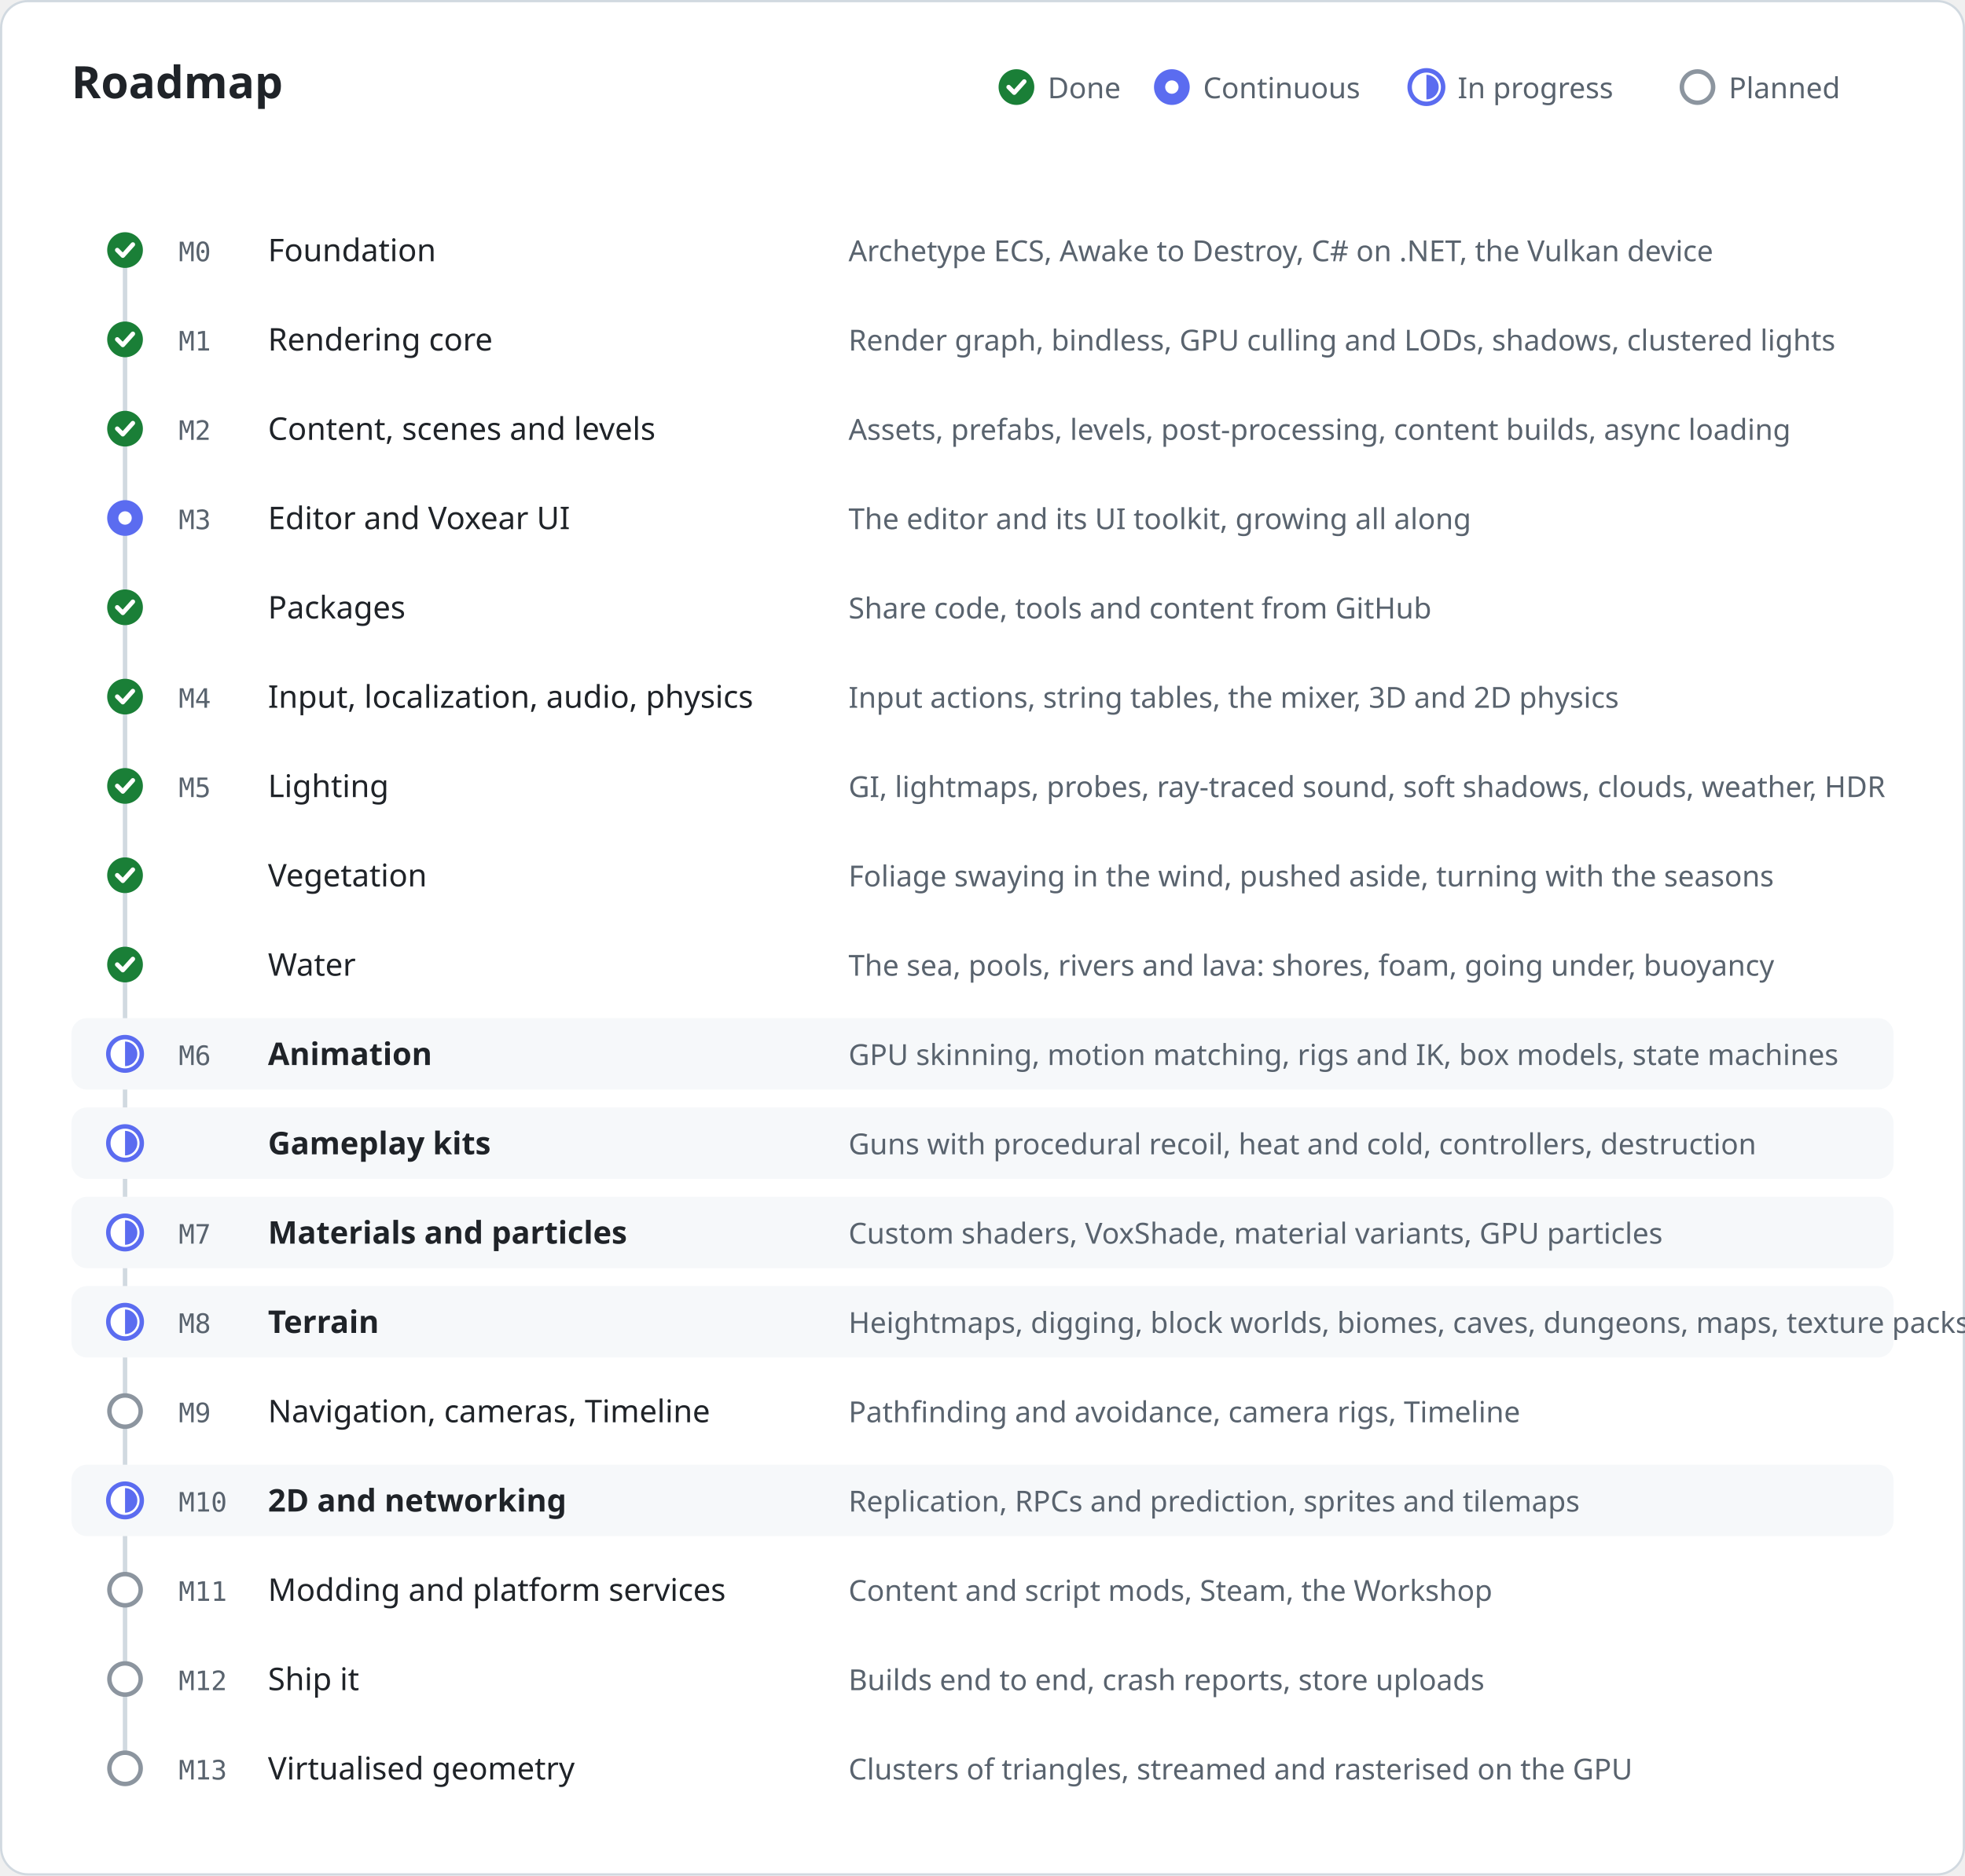
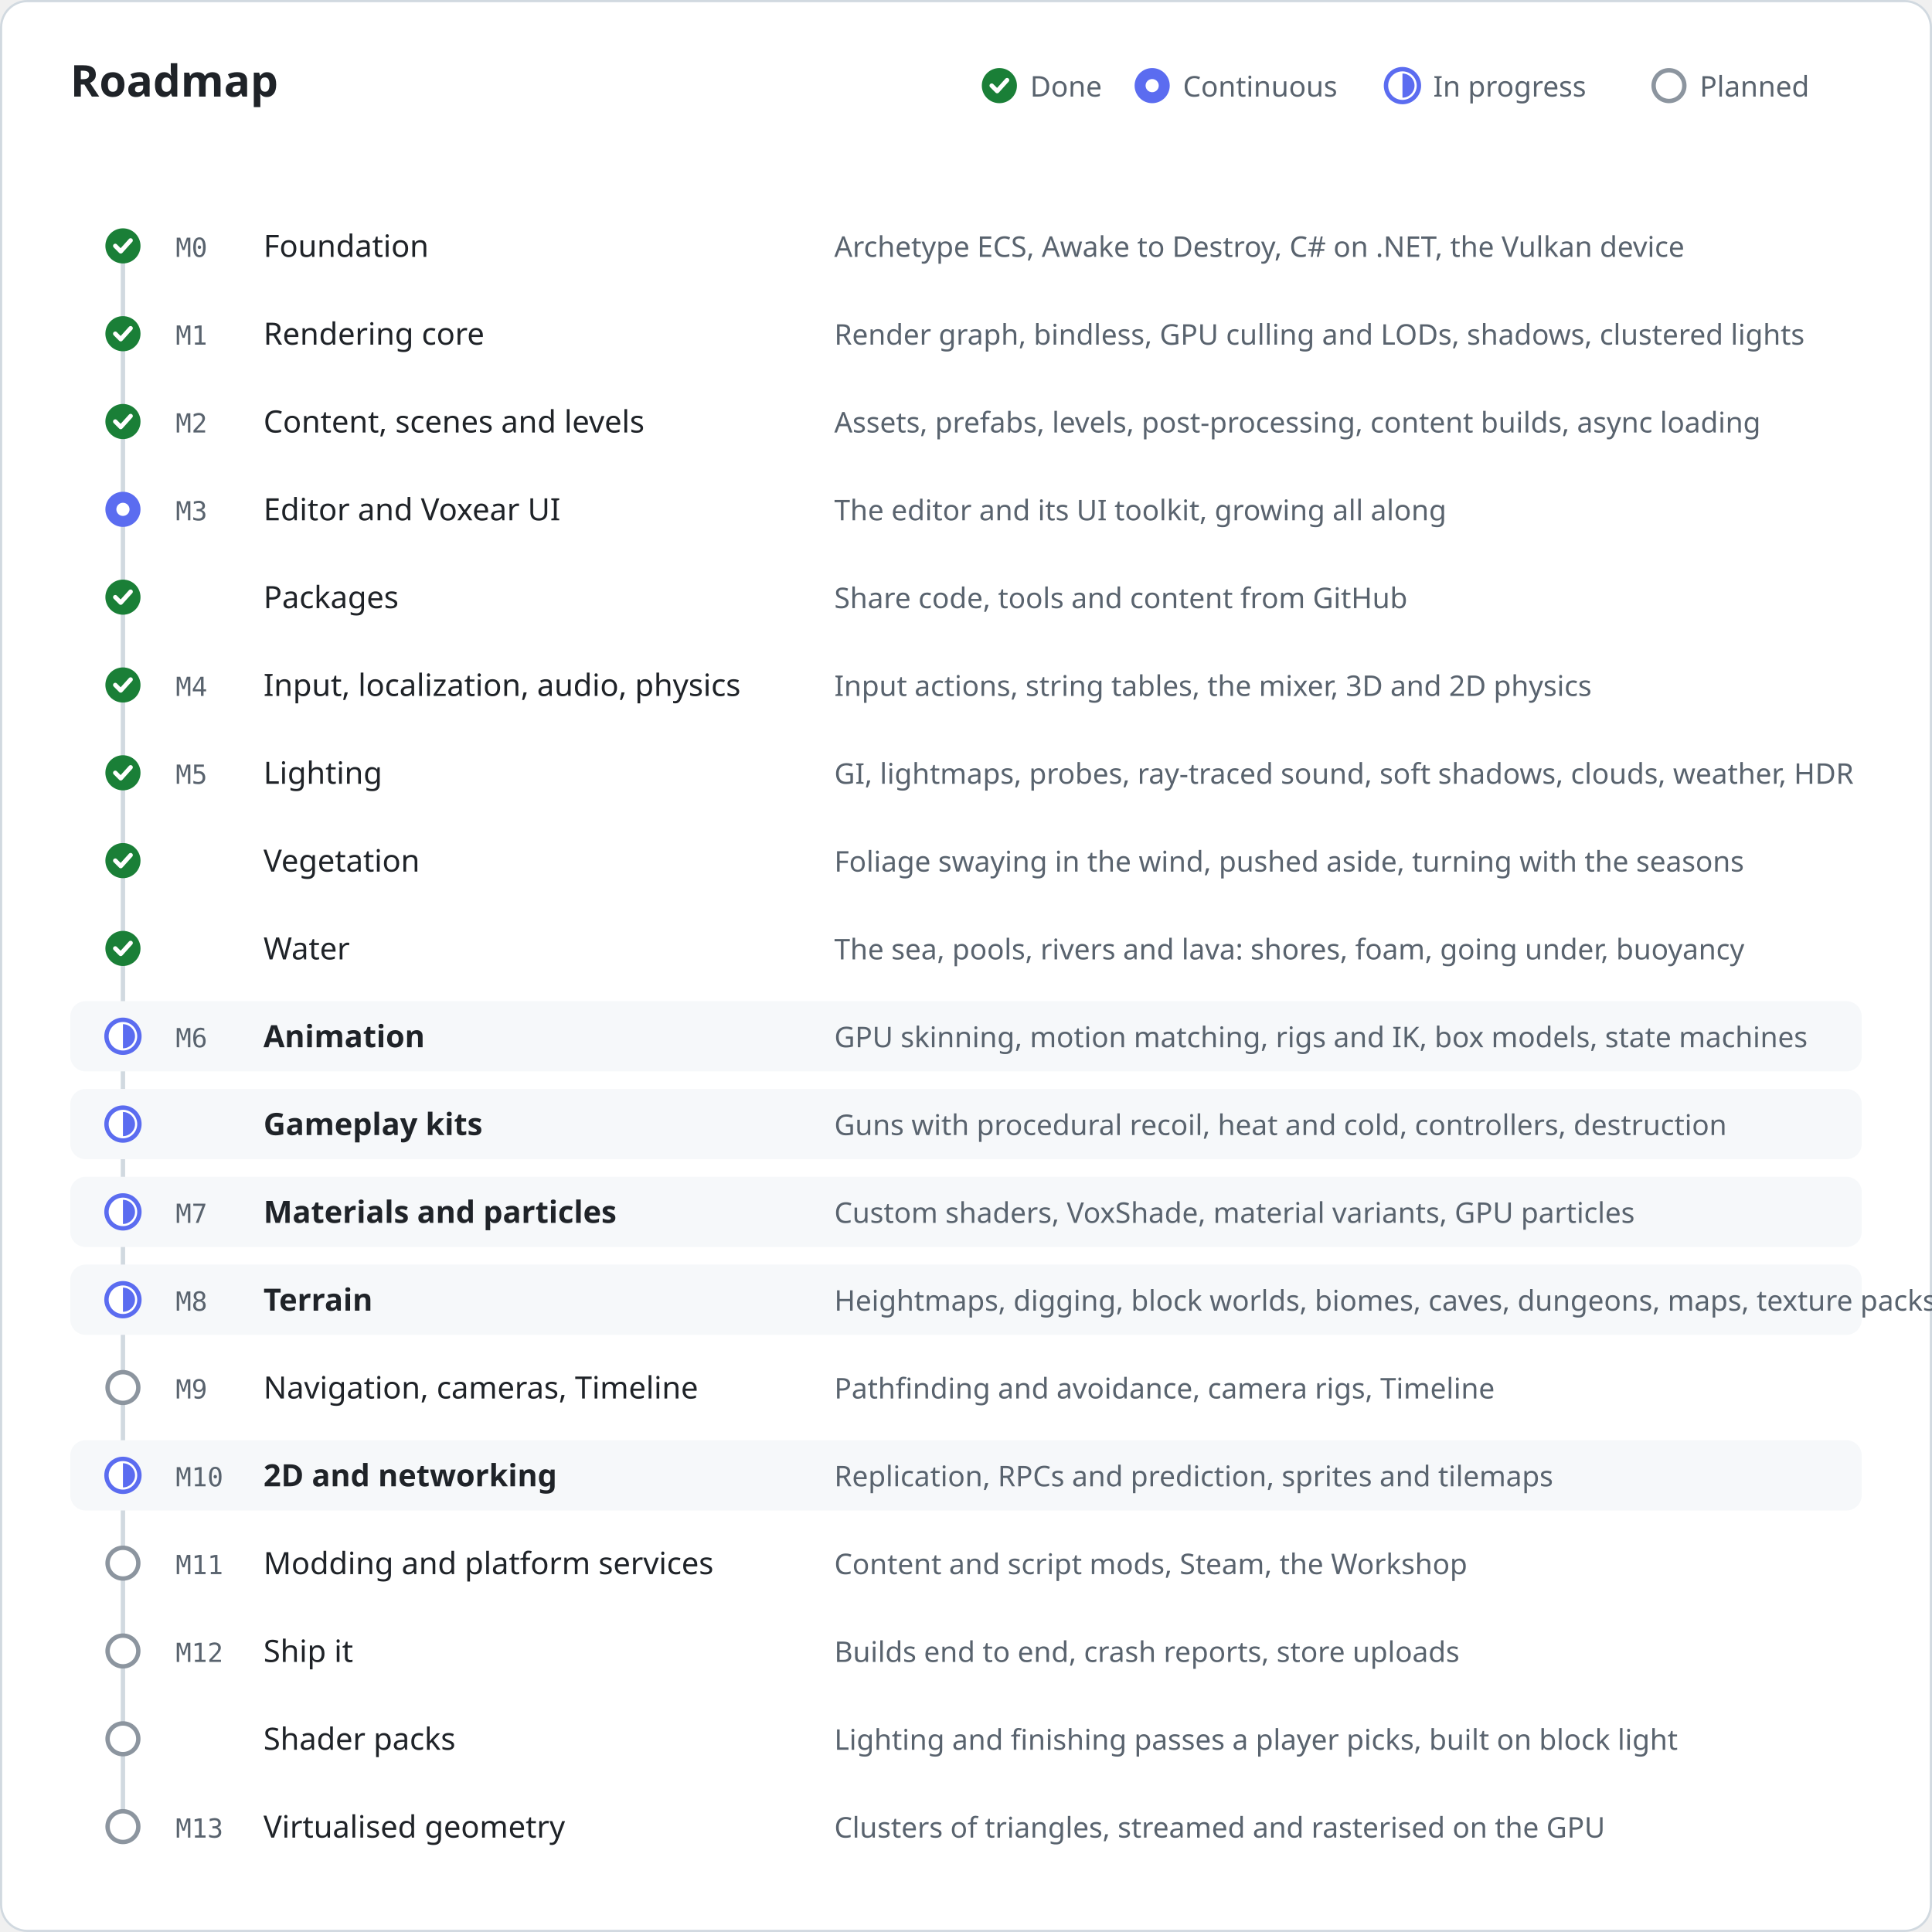
- <svg xmlns="http://www.w3.org/2000/svg" width="880" height="840" viewBox="0 0 880 840" role="img" aria-label="Voxear roadmap">
-   <rect x="0.5" y="0.5" width="879" height="839" rx="12" fill="#ffffff" stroke="#d1d9e0" />
+ <svg xmlns="http://www.w3.org/2000/svg" width="880" height="880" viewBox="0 0 880 880" role="img" aria-label="Voxear roadmap">
+   <rect x="0.5" y="0.5" width="879" height="879" rx="12" fill="#ffffff" stroke="#d1d9e0" />
  <text x="32" y="44" font-family="-apple-system, BlinkMacSystemFont, 'Segoe UI', 'Noto Sans', Helvetica, Arial, sans-serif" font-size="20" font-weight="600" fill="#1f2328">Roadmap</text>
  <circle cx="760.2" cy="39" r="7" fill="#ffffff" stroke="#8c959f" stroke-width="2" />
  <text x="774.2" y="44" font-family="-apple-system, BlinkMacSystemFont, 'Segoe UI', 'Noto Sans', Helvetica, Arial, sans-serif" font-size="13" fill="#59636e">Planned</text>
  <circle cx="638.8" cy="39" r="7.5" fill="#ffffff" stroke="#5b6cf0" stroke-width="2" />
  <path d="M638.8 33.5 a5.5 5.5 0 0 1 0 11 z" fill="#5b6cf0" />
  <text x="652.8" y="44" font-family="-apple-system, BlinkMacSystemFont, 'Segoe UI', 'Noto Sans', Helvetica, Arial, sans-serif" font-size="13" fill="#59636e">In progress</text>
  <circle cx="524.8" cy="39" r="8" fill="#5b6cf0" />
  <circle cx="524.8" cy="39" r="3" fill="#ffffff" />
  <text x="538.8" y="44" font-family="-apple-system, BlinkMacSystemFont, 'Segoe UI', 'Noto Sans', Helvetica, Arial, sans-serif" font-size="13" fill="#59636e">Continuous</text>
  <circle cx="455.2" cy="39" r="8" fill="#1a7f37" />
  <path d="M451.7 39 l2.5 2.5 l4.5-5" fill="none" stroke="#ffffff" stroke-width="2" stroke-linecap="round" stroke-linejoin="round" />
  <text x="469.2" y="44" font-family="-apple-system, BlinkMacSystemFont, 'Segoe UI', 'Noto Sans', Helvetica, Arial, sans-serif" font-size="13" fill="#59636e">Done</text>
-   <line x1="56" y1="112" x2="56" y2="792" stroke="#d1d9e0" stroke-width="2" />
+   <line x1="56" y1="112" x2="56" y2="832" stroke="#d1d9e0" stroke-width="2" />
  <circle cx="56" cy="112" r="8" fill="#1a7f37" />
  <path d="M52.5 112 l2.5 2.5 l4.5-5" fill="none" stroke="#ffffff" stroke-width="2" stroke-linecap="round" stroke-linejoin="round" />
  <text x="80" y="117" font-family="ui-monospace, SFMono-Regular, 'SF Mono', Menlo, Consolas, monospace" font-size="12" fill="#59636e">M0</text>
  <text x="120" y="117" font-family="-apple-system, BlinkMacSystemFont, 'Segoe UI', 'Noto Sans', Helvetica, Arial, sans-serif" font-size="14" font-weight="500" fill="#1f2328">Foundation</text>
  <text x="380" y="117" font-family="-apple-system, BlinkMacSystemFont, 'Segoe UI', 'Noto Sans', Helvetica, Arial, sans-serif" font-size="13" fill="#59636e">Archetype ECS, Awake to Destroy, C# on .NET, the Vulkan device</text>
  <circle cx="56" cy="152" r="8" fill="#1a7f37" />
  <path d="M52.5 152 l2.5 2.5 l4.5-5" fill="none" stroke="#ffffff" stroke-width="2" stroke-linecap="round" stroke-linejoin="round" />
  <text x="80" y="157" font-family="ui-monospace, SFMono-Regular, 'SF Mono', Menlo, Consolas, monospace" font-size="12" fill="#59636e">M1</text>
  <text x="120" y="157" font-family="-apple-system, BlinkMacSystemFont, 'Segoe UI', 'Noto Sans', Helvetica, Arial, sans-serif" font-size="14" font-weight="500" fill="#1f2328">Rendering core</text>
  <text x="380" y="157" font-family="-apple-system, BlinkMacSystemFont, 'Segoe UI', 'Noto Sans', Helvetica, Arial, sans-serif" font-size="13" fill="#59636e">Render graph, bindless, GPU culling and LODs, shadows, clustered lights</text>
  <circle cx="56" cy="192" r="8" fill="#1a7f37" />
  <path d="M52.5 192 l2.5 2.5 l4.5-5" fill="none" stroke="#ffffff" stroke-width="2" stroke-linecap="round" stroke-linejoin="round" />
  <text x="80" y="197" font-family="ui-monospace, SFMono-Regular, 'SF Mono', Menlo, Consolas, monospace" font-size="12" fill="#59636e">M2</text>
  <text x="120" y="197" font-family="-apple-system, BlinkMacSystemFont, 'Segoe UI', 'Noto Sans', Helvetica, Arial, sans-serif" font-size="14" font-weight="500" fill="#1f2328">Content, scenes and levels</text>
  <text x="380" y="197" font-family="-apple-system, BlinkMacSystemFont, 'Segoe UI', 'Noto Sans', Helvetica, Arial, sans-serif" font-size="13" fill="#59636e">Assets, prefabs, levels, post-processing, content builds, async loading</text>
  <circle cx="56" cy="232" r="8" fill="#5b6cf0" />
  <circle cx="56" cy="232" r="3" fill="#ffffff" />
  <text x="80" y="237" font-family="ui-monospace, SFMono-Regular, 'SF Mono', Menlo, Consolas, monospace" font-size="12" fill="#59636e">M3</text>
  <text x="120" y="237" font-family="-apple-system, BlinkMacSystemFont, 'Segoe UI', 'Noto Sans', Helvetica, Arial, sans-serif" font-size="14" font-weight="500" fill="#1f2328">Editor and Voxear UI</text>
  <text x="380" y="237" font-family="-apple-system, BlinkMacSystemFont, 'Segoe UI', 'Noto Sans', Helvetica, Arial, sans-serif" font-size="13" fill="#59636e">The editor and its UI toolkit, growing all along</text>
  <circle cx="56" cy="272" r="8" fill="#1a7f37" />
  <path d="M52.5 272 l2.5 2.5 l4.5-5" fill="none" stroke="#ffffff" stroke-width="2" stroke-linecap="round" stroke-linejoin="round" />
  <text x="80" y="277" font-family="ui-monospace, SFMono-Regular, 'SF Mono', Menlo, Consolas, monospace" font-size="12" fill="#59636e" />
  <text x="120" y="277" font-family="-apple-system, BlinkMacSystemFont, 'Segoe UI', 'Noto Sans', Helvetica, Arial, sans-serif" font-size="14" font-weight="500" fill="#1f2328">Packages</text>
  <text x="380" y="277" font-family="-apple-system, BlinkMacSystemFont, 'Segoe UI', 'Noto Sans', Helvetica, Arial, sans-serif" font-size="13" fill="#59636e">Share code, tools and content from GitHub</text>
  <circle cx="56" cy="312" r="8" fill="#1a7f37" />
  <path d="M52.5 312 l2.5 2.5 l4.5-5" fill="none" stroke="#ffffff" stroke-width="2" stroke-linecap="round" stroke-linejoin="round" />
  <text x="80" y="317" font-family="ui-monospace, SFMono-Regular, 'SF Mono', Menlo, Consolas, monospace" font-size="12" fill="#59636e">M4</text>
  <text x="120" y="317" font-family="-apple-system, BlinkMacSystemFont, 'Segoe UI', 'Noto Sans', Helvetica, Arial, sans-serif" font-size="14" font-weight="500" fill="#1f2328">Input, localization, audio, physics</text>
  <text x="380" y="317" font-family="-apple-system, BlinkMacSystemFont, 'Segoe UI', 'Noto Sans', Helvetica, Arial, sans-serif" font-size="13" fill="#59636e">Input actions, string tables, the mixer, 3D and 2D physics</text>
  <circle cx="56" cy="352" r="8" fill="#1a7f37" />
  <path d="M52.5 352 l2.5 2.5 l4.5-5" fill="none" stroke="#ffffff" stroke-width="2" stroke-linecap="round" stroke-linejoin="round" />
  <text x="80" y="357" font-family="ui-monospace, SFMono-Regular, 'SF Mono', Menlo, Consolas, monospace" font-size="12" fill="#59636e">M5</text>
  <text x="120" y="357" font-family="-apple-system, BlinkMacSystemFont, 'Segoe UI', 'Noto Sans', Helvetica, Arial, sans-serif" font-size="14" font-weight="500" fill="#1f2328">Lighting</text>
  <text x="380" y="357" font-family="-apple-system, BlinkMacSystemFont, 'Segoe UI', 'Noto Sans', Helvetica, Arial, sans-serif" font-size="13" fill="#59636e">GI, lightmaps, probes, ray-traced sound, soft shadows, clouds, weather, HDR</text>
  <circle cx="56" cy="392" r="8" fill="#1a7f37" />
  <path d="M52.5 392 l2.5 2.5 l4.5-5" fill="none" stroke="#ffffff" stroke-width="2" stroke-linecap="round" stroke-linejoin="round" />
  <text x="80" y="397" font-family="ui-monospace, SFMono-Regular, 'SF Mono', Menlo, Consolas, monospace" font-size="12" fill="#59636e" />
  <text x="120" y="397" font-family="-apple-system, BlinkMacSystemFont, 'Segoe UI', 'Noto Sans', Helvetica, Arial, sans-serif" font-size="14" font-weight="500" fill="#1f2328">Vegetation</text>
  <text x="380" y="397" font-family="-apple-system, BlinkMacSystemFont, 'Segoe UI', 'Noto Sans', Helvetica, Arial, sans-serif" font-size="13" fill="#59636e">Foliage swaying in the wind, pushed aside, turning with the seasons</text>
  <circle cx="56" cy="432" r="8" fill="#1a7f37" />
  <path d="M52.5 432 l2.5 2.5 l4.5-5" fill="none" stroke="#ffffff" stroke-width="2" stroke-linecap="round" stroke-linejoin="round" />
  <text x="80" y="437" font-family="ui-monospace, SFMono-Regular, 'SF Mono', Menlo, Consolas, monospace" font-size="12" fill="#59636e" />
  <text x="120" y="437" font-family="-apple-system, BlinkMacSystemFont, 'Segoe UI', 'Noto Sans', Helvetica, Arial, sans-serif" font-size="14" font-weight="500" fill="#1f2328">Water</text>
  <text x="380" y="437" font-family="-apple-system, BlinkMacSystemFont, 'Segoe UI', 'Noto Sans', Helvetica, Arial, sans-serif" font-size="13" fill="#59636e">The sea, pools, rivers and lava: shores, foam, going under, buoyancy</text>
  <rect x="32" y="456" width="816" height="32" rx="7" fill="#f6f8fa" />
  <circle cx="56" cy="472" r="7.5" fill="#ffffff" stroke="#5b6cf0" stroke-width="2" />
  <path d="M56 466.5 a5.5 5.5 0 0 1 0 11 z" fill="#5b6cf0" />
  <text x="80" y="477" font-family="ui-monospace, SFMono-Regular, 'SF Mono', Menlo, Consolas, monospace" font-size="12" fill="#59636e">M6</text>
  <text x="120" y="477" font-family="-apple-system, BlinkMacSystemFont, 'Segoe UI', 'Noto Sans', Helvetica, Arial, sans-serif" font-size="14" font-weight="600" fill="#1f2328">Animation</text>
  <text x="380" y="477" font-family="-apple-system, BlinkMacSystemFont, 'Segoe UI', 'Noto Sans', Helvetica, Arial, sans-serif" font-size="13" fill="#59636e">GPU skinning, motion matching, rigs and IK, box models, state machines</text>
  <rect x="32" y="496" width="816" height="32" rx="7" fill="#f6f8fa" />
  <circle cx="56" cy="512" r="7.5" fill="#ffffff" stroke="#5b6cf0" stroke-width="2" />
  <path d="M56 506.5 a5.5 5.5 0 0 1 0 11 z" fill="#5b6cf0" />
  <text x="80" y="517" font-family="ui-monospace, SFMono-Regular, 'SF Mono', Menlo, Consolas, monospace" font-size="12" fill="#59636e" />
  <text x="120" y="517" font-family="-apple-system, BlinkMacSystemFont, 'Segoe UI', 'Noto Sans', Helvetica, Arial, sans-serif" font-size="14" font-weight="600" fill="#1f2328">Gameplay kits</text>
  <text x="380" y="517" font-family="-apple-system, BlinkMacSystemFont, 'Segoe UI', 'Noto Sans', Helvetica, Arial, sans-serif" font-size="13" fill="#59636e">Guns with procedural recoil, heat and cold, controllers, destruction</text>
  <rect x="32" y="536" width="816" height="32" rx="7" fill="#f6f8fa" />
  <circle cx="56" cy="552" r="7.5" fill="#ffffff" stroke="#5b6cf0" stroke-width="2" />
  <path d="M56 546.5 a5.5 5.5 0 0 1 0 11 z" fill="#5b6cf0" />
  <text x="80" y="557" font-family="ui-monospace, SFMono-Regular, 'SF Mono', Menlo, Consolas, monospace" font-size="12" fill="#59636e">M7</text>
  <text x="120" y="557" font-family="-apple-system, BlinkMacSystemFont, 'Segoe UI', 'Noto Sans', Helvetica, Arial, sans-serif" font-size="14" font-weight="600" fill="#1f2328">Materials and particles</text>
  <text x="380" y="557" font-family="-apple-system, BlinkMacSystemFont, 'Segoe UI', 'Noto Sans', Helvetica, Arial, sans-serif" font-size="13" fill="#59636e">Custom shaders, VoxShade, material variants, GPU particles</text>
  <rect x="32" y="576" width="816" height="32" rx="7" fill="#f6f8fa" />
  <circle cx="56" cy="592" r="7.5" fill="#ffffff" stroke="#5b6cf0" stroke-width="2" />
  <path d="M56 586.5 a5.5 5.5 0 0 1 0 11 z" fill="#5b6cf0" />
  <text x="80" y="597" font-family="ui-monospace, SFMono-Regular, 'SF Mono', Menlo, Consolas, monospace" font-size="12" fill="#59636e">M8</text>
  <text x="120" y="597" font-family="-apple-system, BlinkMacSystemFont, 'Segoe UI', 'Noto Sans', Helvetica, Arial, sans-serif" font-size="14" font-weight="600" fill="#1f2328">Terrain</text>
  <text x="380" y="597" font-family="-apple-system, BlinkMacSystemFont, 'Segoe UI', 'Noto Sans', Helvetica, Arial, sans-serif" font-size="13" fill="#59636e">Heightmaps, digging, block worlds, biomes, caves, dungeons, maps, texture packs</text>
  <circle cx="56" cy="632" r="7" fill="#ffffff" stroke="#8c959f" stroke-width="2" />
  <text x="80" y="637" font-family="ui-monospace, SFMono-Regular, 'SF Mono', Menlo, Consolas, monospace" font-size="12" fill="#59636e">M9</text>
  <text x="120" y="637" font-family="-apple-system, BlinkMacSystemFont, 'Segoe UI', 'Noto Sans', Helvetica, Arial, sans-serif" font-size="14" font-weight="500" fill="#1f2328">Navigation, cameras, Timeline</text>
  <text x="380" y="637" font-family="-apple-system, BlinkMacSystemFont, 'Segoe UI', 'Noto Sans', Helvetica, Arial, sans-serif" font-size="13" fill="#59636e">Pathfinding and avoidance, camera rigs, Timeline</text>
  <rect x="32" y="656" width="816" height="32" rx="7" fill="#f6f8fa" />
  <circle cx="56" cy="672" r="7.5" fill="#ffffff" stroke="#5b6cf0" stroke-width="2" />
  <path d="M56 666.5 a5.5 5.5 0 0 1 0 11 z" fill="#5b6cf0" />
  <text x="80" y="677" font-family="ui-monospace, SFMono-Regular, 'SF Mono', Menlo, Consolas, monospace" font-size="12" fill="#59636e">M10</text>
  <text x="120" y="677" font-family="-apple-system, BlinkMacSystemFont, 'Segoe UI', 'Noto Sans', Helvetica, Arial, sans-serif" font-size="14" font-weight="600" fill="#1f2328">2D and networking</text>
  <text x="380" y="677" font-family="-apple-system, BlinkMacSystemFont, 'Segoe UI', 'Noto Sans', Helvetica, Arial, sans-serif" font-size="13" fill="#59636e">Replication, RPCs and prediction, sprites and tilemaps</text>
  <circle cx="56" cy="712" r="7" fill="#ffffff" stroke="#8c959f" stroke-width="2" />
  <text x="80" y="717" font-family="ui-monospace, SFMono-Regular, 'SF Mono', Menlo, Consolas, monospace" font-size="12" fill="#59636e">M11</text>
  <text x="120" y="717" font-family="-apple-system, BlinkMacSystemFont, 'Segoe UI', 'Noto Sans', Helvetica, Arial, sans-serif" font-size="14" font-weight="500" fill="#1f2328">Modding and platform services</text>
  <text x="380" y="717" font-family="-apple-system, BlinkMacSystemFont, 'Segoe UI', 'Noto Sans', Helvetica, Arial, sans-serif" font-size="13" fill="#59636e">Content and script mods, Steam, the Workshop</text>
  <circle cx="56" cy="752" r="7" fill="#ffffff" stroke="#8c959f" stroke-width="2" />
  <text x="80" y="757" font-family="ui-monospace, SFMono-Regular, 'SF Mono', Menlo, Consolas, monospace" font-size="12" fill="#59636e">M12</text>
  <text x="120" y="757" font-family="-apple-system, BlinkMacSystemFont, 'Segoe UI', 'Noto Sans', Helvetica, Arial, sans-serif" font-size="14" font-weight="500" fill="#1f2328">Ship it</text>
  <text x="380" y="757" font-family="-apple-system, BlinkMacSystemFont, 'Segoe UI', 'Noto Sans', Helvetica, Arial, sans-serif" font-size="13" fill="#59636e">Builds end to end, crash reports, store uploads</text>
  <circle cx="56" cy="792" r="7" fill="#ffffff" stroke="#8c959f" stroke-width="2" />
-   <text x="80" y="797" font-family="ui-monospace, SFMono-Regular, 'SF Mono', Menlo, Consolas, monospace" font-size="12" fill="#59636e">M13</text>
-   <text x="120" y="797" font-family="-apple-system, BlinkMacSystemFont, 'Segoe UI', 'Noto Sans', Helvetica, Arial, sans-serif" font-size="14" font-weight="500" fill="#1f2328">Virtualised geometry</text>
-   <text x="380" y="797" font-family="-apple-system, BlinkMacSystemFont, 'Segoe UI', 'Noto Sans', Helvetica, Arial, sans-serif" font-size="13" fill="#59636e">Clusters of triangles, streamed and rasterised on the GPU</text>
+   <text x="80" y="797" font-family="ui-monospace, SFMono-Regular, 'SF Mono', Menlo, Consolas, monospace" font-size="12" fill="#59636e" />
+   <text x="120" y="797" font-family="-apple-system, BlinkMacSystemFont, 'Segoe UI', 'Noto Sans', Helvetica, Arial, sans-serif" font-size="14" font-weight="500" fill="#1f2328">Shader packs</text>
+   <text x="380" y="797" font-family="-apple-system, BlinkMacSystemFont, 'Segoe UI', 'Noto Sans', Helvetica, Arial, sans-serif" font-size="13" fill="#59636e">Lighting and finishing passes a player picks, built on block light</text>
+   <circle cx="56" cy="832" r="7" fill="#ffffff" stroke="#8c959f" stroke-width="2" />
+   <text x="80" y="837" font-family="ui-monospace, SFMono-Regular, 'SF Mono', Menlo, Consolas, monospace" font-size="12" fill="#59636e">M13</text>
+   <text x="120" y="837" font-family="-apple-system, BlinkMacSystemFont, 'Segoe UI', 'Noto Sans', Helvetica, Arial, sans-serif" font-size="14" font-weight="500" fill="#1f2328">Virtualised geometry</text>
+   <text x="380" y="837" font-family="-apple-system, BlinkMacSystemFont, 'Segoe UI', 'Noto Sans', Helvetica, Arial, sans-serif" font-size="13" fill="#59636e">Clusters of triangles, streamed and rasterised on the GPU</text>
</svg>
